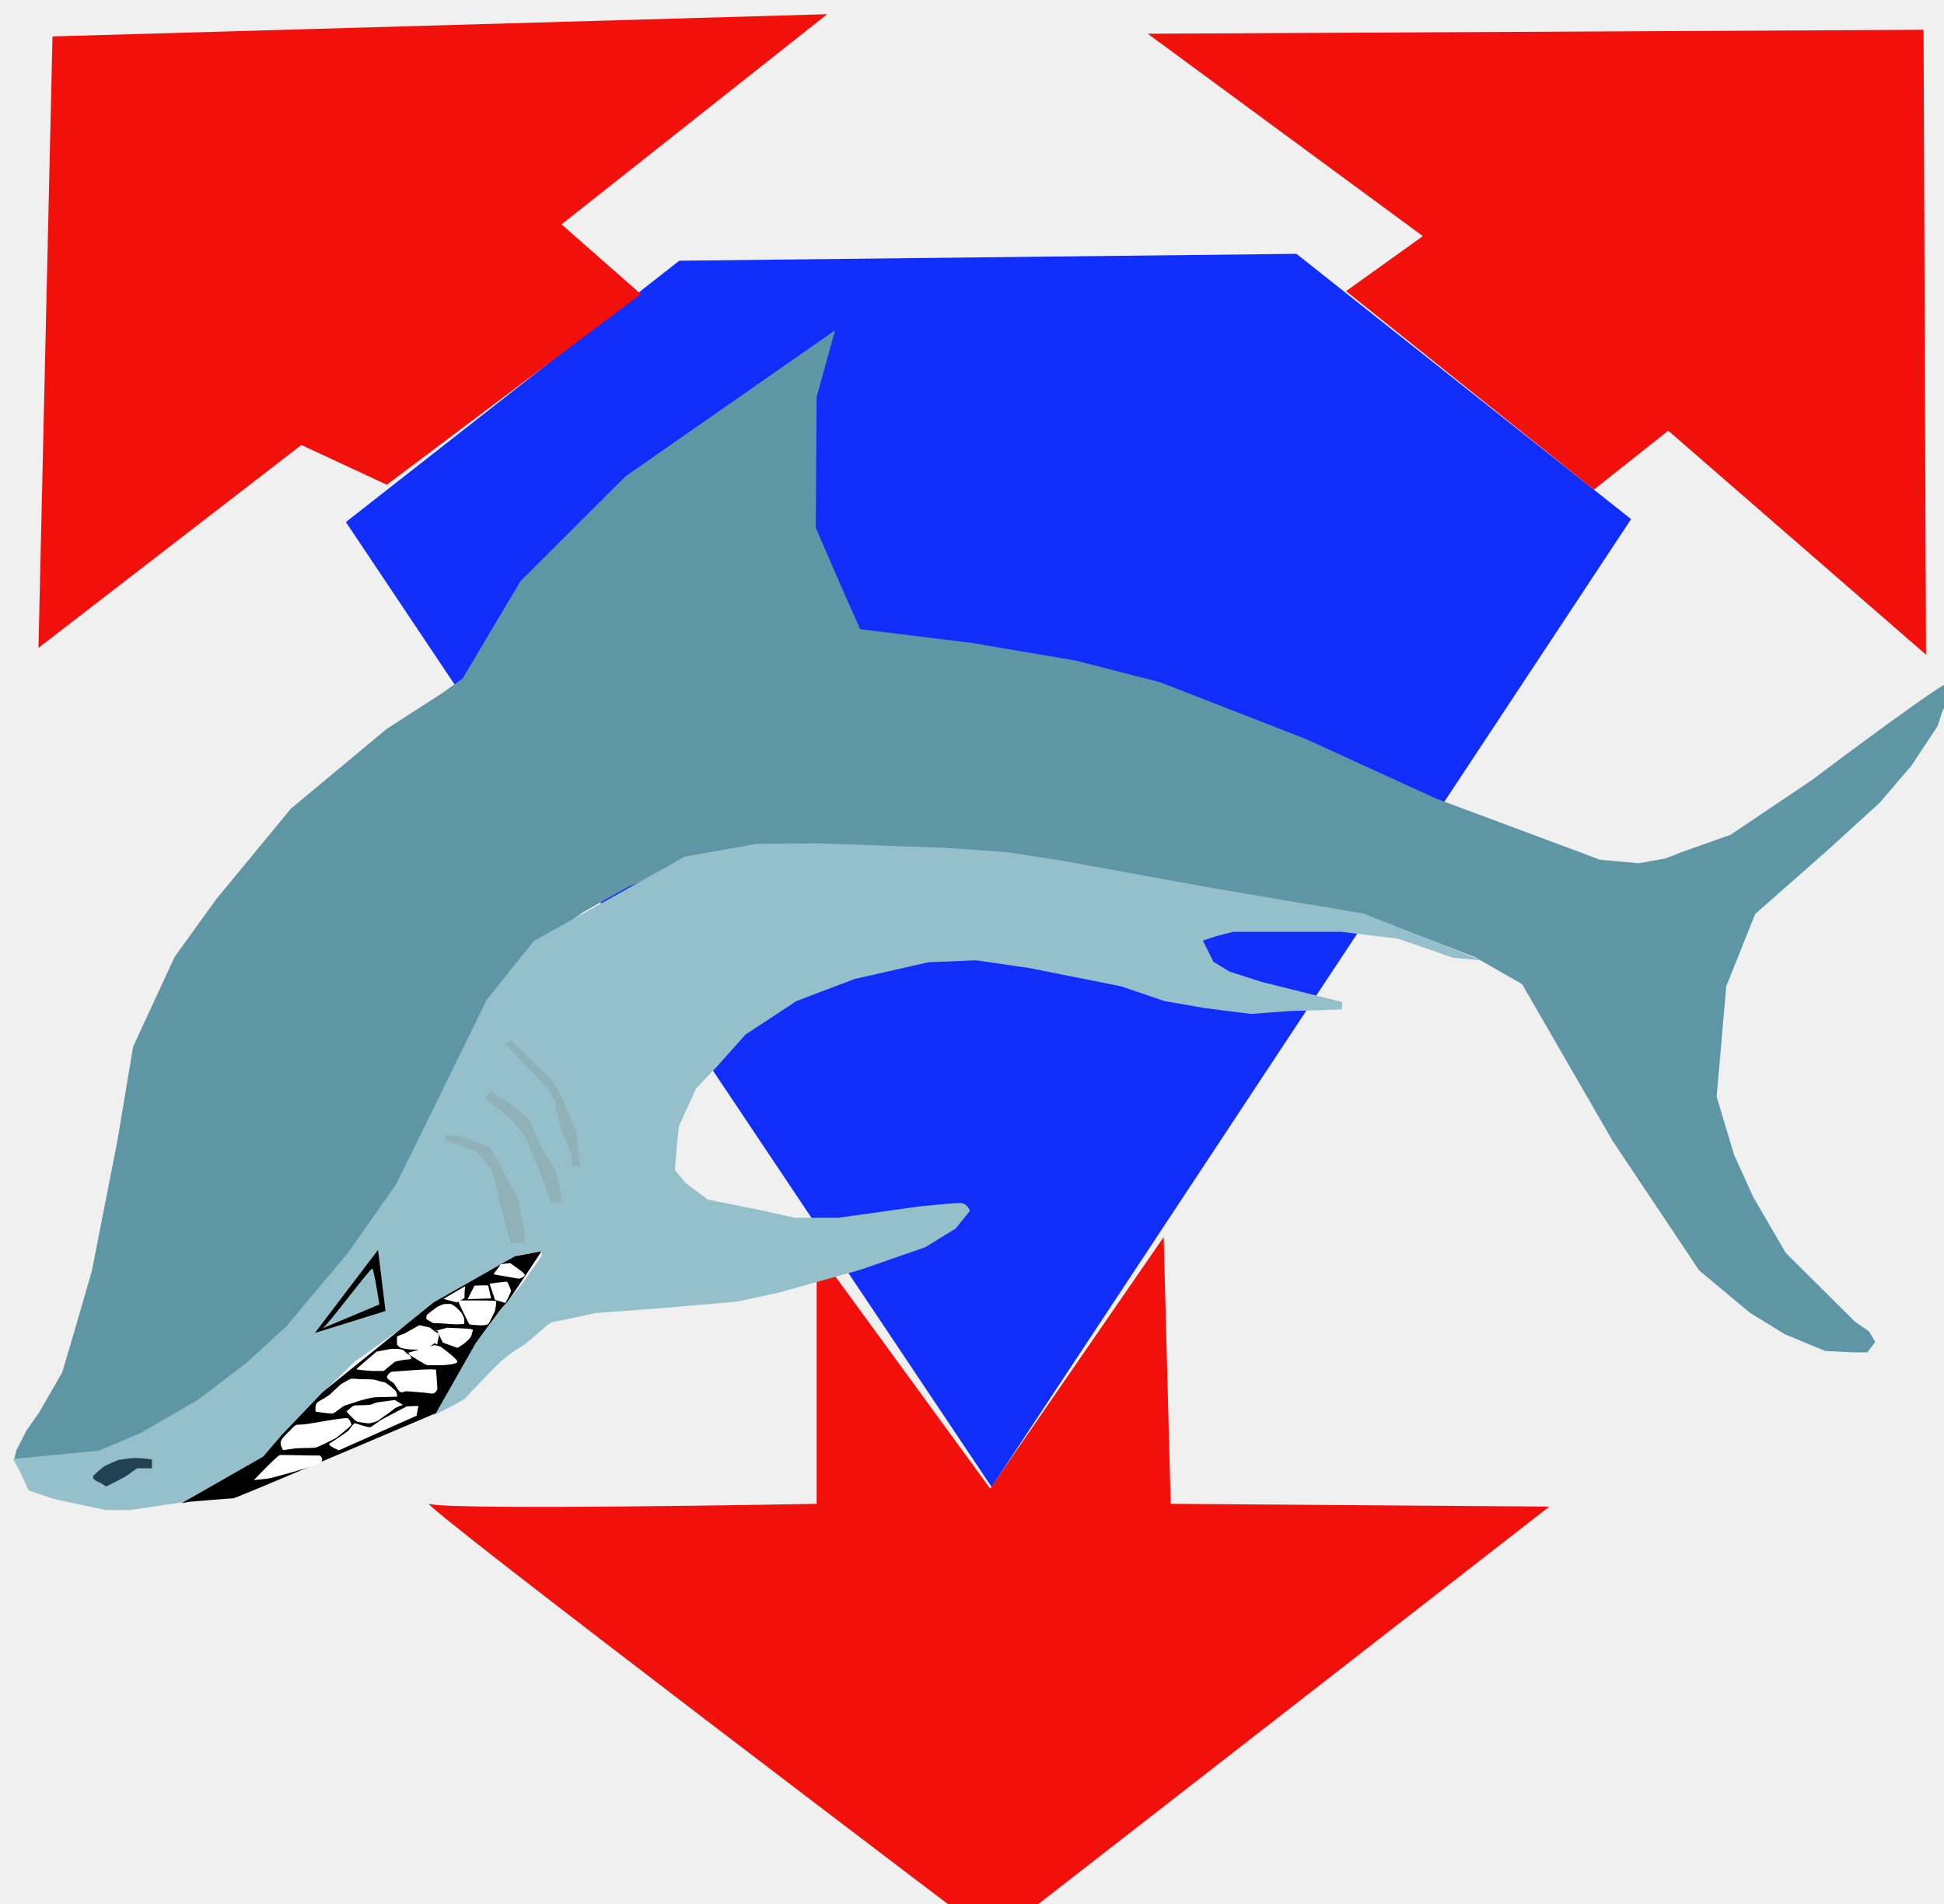
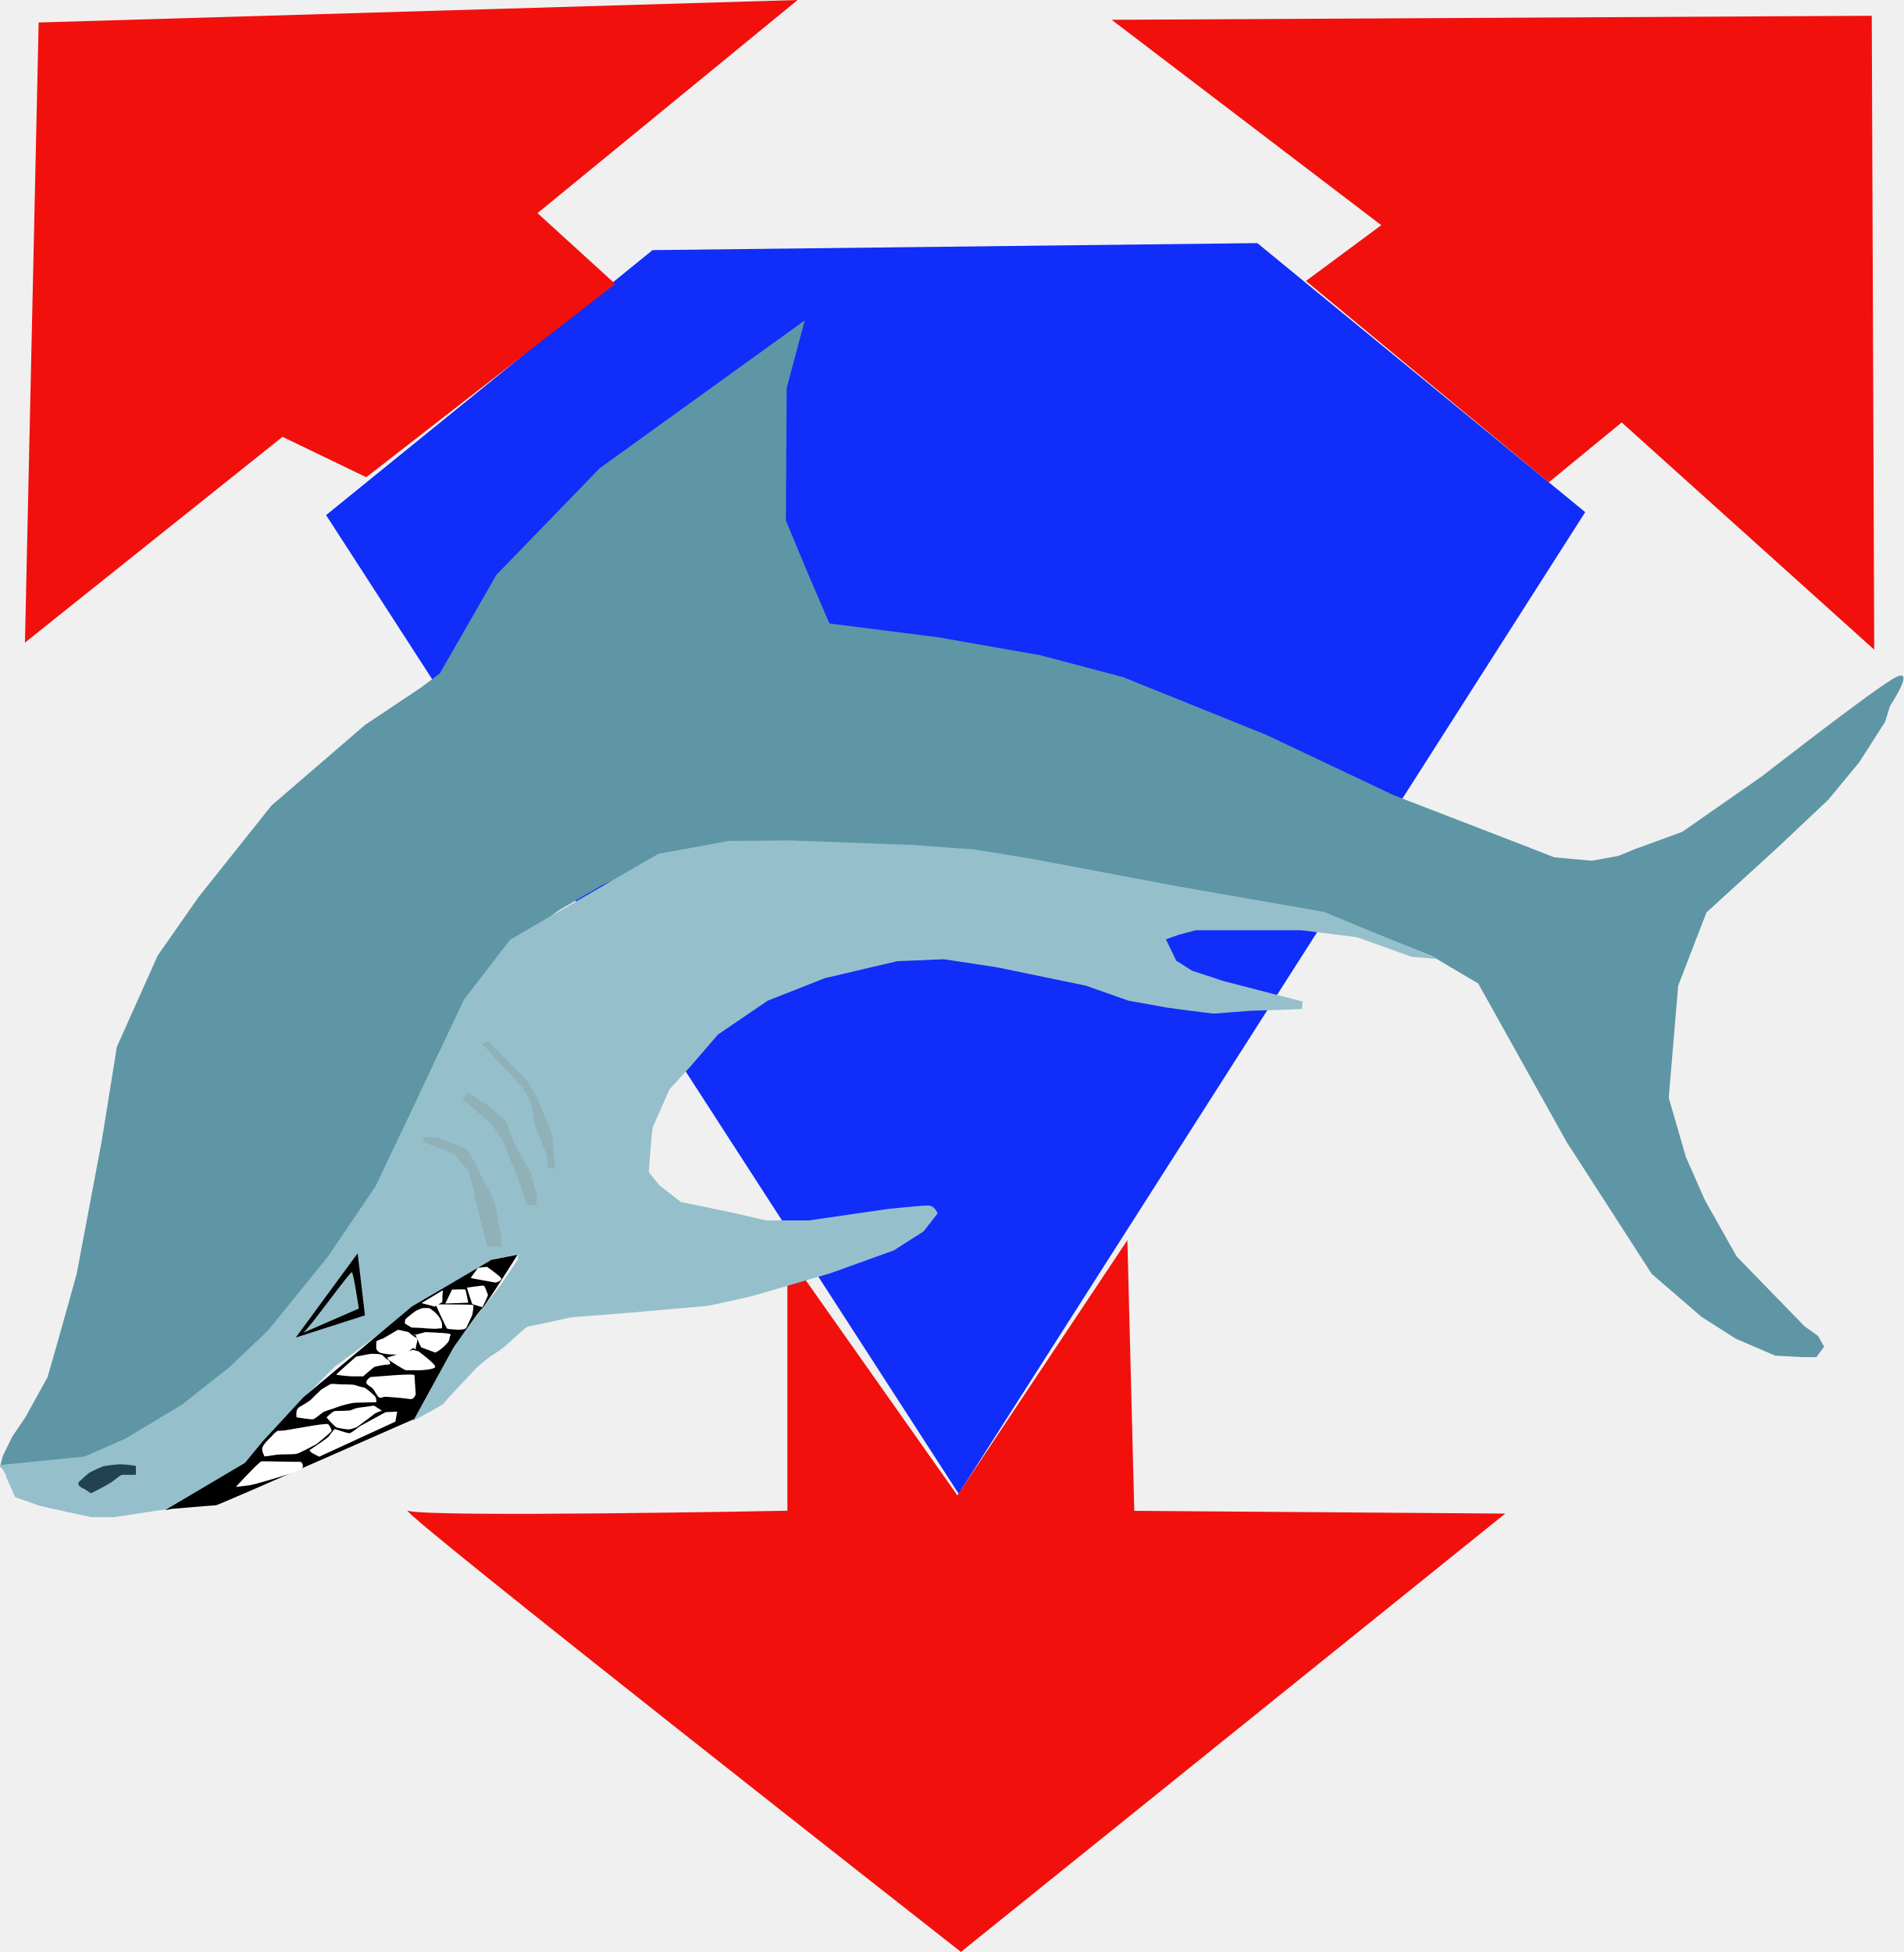
- <svg xmlns="http://www.w3.org/2000/svg" id="svg4444" width="231.98" height="227.16" viewBox="0 0 231.98 227.16" version="1.1" xml:space="preserve">
-   <defs id="defs4">
-     <style id="style2">
+ <svg xmlns="http://www.w3.org/2000/svg" id="svg4444" width="193.08" height="198" viewBox="0 0 193.08 198">
+   <defs>
+     <style>
      .cls-1 {
+         fill: #5e96a5;
+       }
+ 
+       .cls-1, .cls-2, .cls-3, .cls-4, .cls-5, .cls-6, .cls-7, .cls-8 {
        stroke-width: 0px;
+       }
+ 
+       .cls-3 {
+         fill: #f2100d;
+       }
+ 
+       .cls-4 {
+         fill: #fff;
+       }
+ 
+       .cls-5 {
+         fill: #102df9;
+       }
+ 
+       .cls-6 {
+         fill: #8fb1b7;
+       }
+ 
+       .cls-7 {
+         fill: #224254;
+       }
+ 
+       .cls-8 {
+         fill: #95c0cb;
      }
    </style>
  </defs>
-   <path style="display:inline;fill:#102df9;fill-opacity:1;stroke:none;stroke-width:0.659px;stroke-linecap:butt;stroke-linejoin:miter;stroke-opacity:1" d="M 81.058,31.116 41.276,62.31 118.326,177.473 194.638,61.959 154.707,30.295 Z" id="path3413" />
+   <path id="path3413" class="cls-5" d="m66.19,25.36l-33.12,26.89,64.15,99.27,63.54-99.57-33.25-27.29-61.32.71h0Z" />
  <g id="layer1">
-     <path style="fill:#f2100d;fill-opacity:1;stroke:none;stroke-width:0.659px;stroke-linecap:butt;stroke-linejoin:miter;stroke-opacity:1" d="m 136.961,4.025 32.832,24.158 -9.169,6.567 29.578,23.689 8.873,-7.036 30.761,26.738 -0.296,-74.586 z" id="path10732" />
-     <path style="fill:#f2100d;fill-opacity:1;stroke:none;stroke-width:0.659px;stroke-linecap:butt;stroke-linejoin:miter;stroke-opacity:1" d="M 46.156,57.854 76.474,35.103 67.009,26.776 98.707,1.695 6.263,4.349 4.59,77.323 35.962,53.109 Z" id="path13839" />
-     <path style="fill:#f2100d;fill-opacity:1;stroke:none;stroke-width:0.659px;stroke-linecap:butt;stroke-linejoin:miter;stroke-opacity:1" d="m 98.916,151.292 19.242,26.37 20.706,-30.019 0.837,31.843 45.176,0.332 -66.3,51.579 c 0,0 -69.646,-52.74 -67.346,-51.911 2.301,0.829 46.222,0 46.222,0 v -27.863 z" id="path18533" />
+     <path id="path10732" class="cls-3" d="m112.74,2.01l27.34,20.83-7.64,5.66,24.63,20.42,7.39-6.07,25.61,23.05-.25-64.3-77.09.41h0Z" />
+     <path id="path13839" class="cls-3" d="m37.14,48.41l25.25-19.61-7.88-7.18L80.89,0,3.92,2.28l-1.39,62.9,26.12-20.87s8.48,4.09,8.48,4.09Z" />
+     <path id="path18533" class="cls-3" d="m81.07,128.95l16.02,22.73,17.24-25.88.7,27.45,37.62.28-55.2,44.46s-57.99-45.46-56.08-44.75,38.48,0,38.48,0v-24.02l1.22-.28h0Z" />
  </g>
  <g id="layer2">
-     <path style="fill:#5e96a5;fill-opacity:1;stroke:none;stroke-width:0.659px;stroke-linecap:butt;stroke-linejoin:miter;stroke-opacity:1" d="m 2.381,175.011 c 0,0 1.183,0.293 2.588,0.235 1.405,-0.059 4.88,-1.055 4.88,-1.055 l 4.585,-1.642 11.092,-6.157 9.243,-8.033 3.254,-3.577 7.468,-9.734 3.623,-5.805 5.567,-12.91 3.451,-6.634 4.915,-6.219 6.588,-4.644 5.333,-2.985 8.157,-3.4 8.993,-1.327 8.366,-0.166 22.274,1.327 40.052,6.883 13.176,5.058 5.647,3.234 10.771,18.658 10.353,15.507 6.065,5.058 4.183,2.571 4.81,1.99 3.346,0.166 h 1.673 l 0.941,-1.244 -0.732,-1.244 -1.673,-1.161 -8.261,-8.21 -3.869,-6.634 -2.301,-5.058 -2.091,-6.966 1.15,-13.185 3.451,-8.624 8.575,-7.546 6.274,-5.722 3.765,-4.395 3.137,-4.727 0.627,-1.907 c 0,0 3.451,-4.976 0.314,-3.151 -3.137,1.824 -15.895,11.444 -15.895,11.444 l -9.725,6.551 -5.856,2.073 -1.882,0.746 -3.242,0.58 -4.601,-0.415 -3.765,-1.41 -15.791,-5.888 -15.495,-7.09 -17.451,-6.802 -10.056,-2.58 -12.423,-2.111 -13.31,-1.642 -2.584,-5.814 -2.719,-6.302 0.105,-15.59 2.196,-7.961 L 74.655,56.84 62.106,69.362 l -6.902,11.61 -2.353,1.7 -6.745,4.354 -11.399,9.495 -8.889,10.78 -4.967,6.883 -4.967,10.739 -1.83,10.988 -3.085,15.756 -2.248,7.753 -1.307,4.395 -2.719,4.727 -1.569,2.239 -1.15,2.28 -0.314,1.202 z" id="path22469" />
-     <path style="display:inline;fill:#95c0cb;fill-opacity:1;stroke:none;stroke-width:0.659px;stroke-linecap:butt;stroke-linejoin:miter;stroke-opacity:1" d="m 2.307,175.48 1.109,2.404 c 0,0 2.588,0.88 2.958,0.997 0.37,0.117 6.285,1.349 6.285,1.349 h 2.81 l 6.803,-0.997 5.028,-2.287 4.511,-3.225 6.063,-6.861 4.437,-4.339 9.317,-6.626 9.983,-6.04 3.032,-0.528 v 0.586 l -2.144,3.049 -7.542,9.382 -3.032,5.571 -0.148,0.997 c 0,0 3.697,-1.818 3.845,-2.111 0.148,-0.293 3.919,-4.105 3.919,-4.105 0,0 1.183,-1.114 2.514,-1.876 1.331,-0.762 3.328,-2.99 3.919,-3.049 0.592,-0.059 5.102,-1.055 5.102,-1.055 l 7.099,-0.528 9.687,-0.821 5.176,-1.114 9.613,-2.697 7.764,-2.697 3.623,-2.228 1.701,-2.111 c 0,0 -0.296,-0.938 -1.183,-0.938 -0.887,0 -4.88,0.41 -4.88,0.41 l -9.613,1.349 h -5.25 l -4.215,-0.938 -6.137,-1.231 -2.662,-1.994 -1.257,-1.525 c 0,0 0.37,-5.043 0.518,-5.336 0.148,-0.293 1.997,-4.398 1.997,-4.398 l 2.514,-2.639 3.401,-3.811 6.063,-3.987 6.951,-2.639 8.799,-1.994 5.694,-0.235 6.433,0.938 10.87,2.17 5.176,1.759 4.732,0.821 c 0,0 5.324,0.704 5.694,0.704 0.37,0 4.289,-0.352 5.028,-0.352 0.739,0 5.694,-0.176 5.694,-0.176 l 0.074,-0.88 -9.613,-2.404 -3.845,-1.231 -1.923,-1.173 -1.257,-2.521 1.553,-0.528 2.07,-0.528 h 12.866 l 6.803,0.821 6.581,2.287 3.328,0.293 -13.976,-5.571 -17.747,-2.99 -18.043,-3.284 -6.729,-1.055 -7.542,-0.528 -14.937,-0.528 -7.468,0.059 -8.578,1.525 -18.043,10.086 -5.62,7.036 -7.173,14.659 -3.623,7.33 -5.768,8.209 -7.321,8.737 -4.806,4.398 -5.694,4.339 -6.877,3.987 -4.954,2.111 -10.278,0.997 z" id="path24196" />
+     <path id="path22469" class="cls-1" d="m.68,149.4s.98.25,2.16.2c1.17-.05,4.06-.91,4.06-.91l3.81-1.41,9.23-5.31,7.69-6.92,2.71-3.09,6.22-8.39,3.01-5.01,4.64-11.13,2.87-5.72,4.09-5.36,5.49-4,4.44-2.58,6.79-2.93,7.49-1.15,6.97-.15,18.54,1.15,33.35,5.93,10.97,4.36,4.7,2.78,8.97,16.08,8.62,13.37,5.05,4.36,3.48,2.22,4,1.72,2.79.15h1.39l.78-1.07-.61-1.07-1.39-1-6.88-7.08-3.22-5.72-1.92-4.36-1.74-6.01.96-11.37,2.87-7.43,7.14-6.51,5.22-4.93,3.13-3.79,2.61-4.08.52-1.65s2.87-4.29.26-2.72c-2.61,1.57-13.24,9.86-13.24,9.86l-8.1,5.65-4.88,1.78-1.57.65-2.7.5-3.83-.35-3.13-1.22-13.15-5.08-12.9-6.11-14.53-5.86-8.38-2.22-10.34-1.82-11.08-1.41-2.15-5.01-2.26-5.43.08-13.44,1.83-6.86-20.81,15.01-10.45,10.79-5.75,10.01-1.96,1.47-5.62,3.75-9.49,8.18-7.4,9.29-4.14,5.93-4.14,9.26-1.52,9.47-2.56,13.59-1.87,6.68-1.09,3.79-2.26,4.08-1.31,1.93-.96,1.97-.26,1.03.6.65h0Z" />
+     <path id="path24196" class="cls-8" d="m.62,149.8l.92,2.07s2.16.76,2.46.86,5.24,1.16,5.24,1.16h2.34l5.66-.86,4.19-1.97,3.76-2.78,5.05-5.91,3.7-3.74,7.76-5.72,8.31-5.21,2.52-.46v.51l-1.78,2.63-6.28,8.09-2.52,4.8-.12.86s3.08-1.57,3.21-1.82c.12-.25,3.26-3.53,3.26-3.53,0,0,.98-.96,2.09-1.62,1.11-.66,2.77-2.58,3.26-2.63.49-.05,4.25-.91,4.25-.91l5.91-.46,8.07-.71,4.31-.96,8-2.33,6.46-2.33,3.01-1.92,1.42-1.82s-.25-.81-.98-.81-4.06.35-4.06.35l-8,1.16h-4.37l-3.51-.81-5.11-1.06-2.21-1.72-1.05-1.31s.31-4.34.43-4.6c.12-.25,1.67-3.79,1.67-3.79l2.09-2.28,2.83-3.28,5.05-3.44,5.79-2.28,7.33-1.72,4.74-.2,5.35.81,9.05,1.87,4.31,1.52,3.94.71s4.43.6,4.74.6,3.57-.3,4.19-.3,4.74-.16,4.74-.16l.06-.76-8-2.07-3.21-1.06-1.6-1.01-1.05-2.17,1.29-.46,1.72-.46h10.72l5.66.71,5.48,1.97,2.77.25-11.64-4.8-14.78-2.58-15.02-2.83-5.6-.91-6.28-.46-12.44-.46-6.22.05-7.14,1.31-15.02,8.7-4.68,6.07-5.97,12.64-3.01,6.32-4.8,7.08-6.09,7.53-4,3.79-4.74,3.74-5.73,3.44-4.12,1.82-8.56.86.62,1.16h0Z" />
  </g>
  <g id="layer3">
-     <path style="display:inline;fill:#000000;stroke:none;stroke-width:0.659px;stroke-linecap:butt;stroke-linejoin:miter;stroke-opacity:1" d="m 22.629,179.238 c 0,0 4.915,-0.415 5.229,-0.415 0.314,0 24.157,-10.158 24.157,-10.158 l 4.758,-8.375 c 0,0 3.085,-4.271 3.503,-4.602 0.418,-0.332 4.34,-6.344 4.34,-6.344 l -3.137,0.58 -9.725,5.515 -13.229,10.697 -4.915,5.141 -2.196,2.571 -9.725,5.556 z" id="path27511" />
-     <path style="fill:#000000;stroke:none;stroke-width:0.659px;stroke-linecap:butt;stroke-linejoin:miter;stroke-opacity:1" d="m 37.583,159.087 7.529,-9.91 0.889,7.297 z" id="path31198" />
+     <path id="path27511" class="cls-2" d="m17.54,153.04s4.09-.35,4.35-.35,20.12-8.76,20.12-8.76l3.96-7.22s2.56-3.68,2.91-3.97,3.61-5.47,3.61-5.47l-2.61.5-8.1,4.75-11.02,9.22-4.09,4.43-1.83,2.22-8.1,4.79.78-.15h0Z" />
+     <path id="path31198" class="cls-2" d="m30,135.67l6.27-8.54.74,6.29s-7.01,2.25-7.01,2.25Z" />
  </g>
  <g id="layer4">
-     <path style="fill:#ffffff;stroke:none;stroke-width:0.659px;stroke-linecap:butt;stroke-linejoin:miter;stroke-opacity:1" d="m 37.662,168.479 c 0,0 1.778,0.29 2.039,0.228 0.261,-0.062 1.124,-0.809 1.359,-0.912 0.235,-0.104 1.124,-0.352 1.569,-0.518 0.444,-0.166 1.778,-0.518 2.301,-0.518 0.523,0 2.457,-0.062 2.457,-0.062 0,0 0.026,-0.498 -0.209,-0.726 -0.235,-0.228 -1.046,-0.954 -1.333,-0.995 -0.288,-0.041 -1.02,-0.27 -1.176,-0.311 -0.157,-0.041 -1.647,-0.062 -1.778,-0.062 -0.131,0 -0.967,-0.124 -1.15,0 -0.183,0.124 -1.098,0.601 -1.15,0.684 -0.052,0.083 -0.81,0.726 -1.072,1.016 -0.261,0.29 -1.438,0.933 -1.438,0.933 0,0 -0.366,0.187 -0.418,0.56 -0.052,0.373 0,0.684 0,0.684 z" id="path27514" />
-     <path style="fill:#ffffff;stroke:none;stroke-width:0.659px;stroke-linecap:butt;stroke-linejoin:miter;stroke-opacity:1" d="m 42.524,163.441 c 0.026,-0.104 2.405,-2.115 2.405,-2.115 0,0 1.647,-0.332 1.778,-0.332 0.131,0 1.255,-0.062 1.49,0.207 0.235,0.27 0.497,0.435 0.627,0.498 0.131,0.062 0.471,0.539 0.052,0.539 -0.418,0 -1.621,0.207 -1.778,0.311 -0.157,0.104 -1.307,1.078 -1.307,1.078 0,0 -0.837,0 -1.281,0 -0.444,0 -1.333,-0.104 -1.333,-0.104 z" id="path27516" />
-     <path style="fill:#ffffff;stroke:none;stroke-width:0.659px;stroke-linecap:butt;stroke-linejoin:miter;stroke-opacity:1" d="m 50.038,158.167 c -0.148,0.073 -1.83,1.026 -1.83,1.026 0,0 -0.832,0.235 -0.832,0.381 0,0.147 -0.018,0.821 0.018,0.909 0.037,0.088 0.203,0.249 0.333,0.337 0.129,0.088 0.943,0.264 1.553,0.249 0.61,-0.015 1.276,0.117 1.571,-0.029 0.296,-0.147 0.906,-0.718 1.054,-0.718 0.148,0 0.296,0.337 0.296,0 0,-0.337 0.388,-1.099 0,-1.246 -0.388,-0.147 -0.887,-0.63 -0.887,-0.63 z" id="path27518" />
-     <path style="fill:#ffffff;stroke:none;stroke-width:0.659px;stroke-linecap:butt;stroke-linejoin:miter;stroke-opacity:1" d="m 50.87,157.434 0.813,0.484 c 0,0 1.405,0.044 1.775,0.088 0.37,0.044 1.239,0.073 1.386,0.044 0.148,-0.029 0.555,-0.029 0.555,-0.029 0,0 0.018,-0.498 0,-0.616 -0.018,-0.117 -0.222,-0.557 -0.351,-0.733 -0.129,-0.176 -0.573,-0.616 -0.647,-0.66 -0.074,-0.044 -0.481,-0.381 -0.629,-0.381 -0.148,0 -0.555,0 -0.702,0 -0.148,0 -0.813,0.293 -0.961,0.396 -0.148,0.103 -1.128,0.836 -1.183,0.938 -0.055,0.103 -0.055,0.469 -0.055,0.469 z" id="path27520" />
-     <path style="fill:#ffffff;stroke:none;stroke-width:0.659px;stroke-linecap:butt;stroke-linejoin:miter;stroke-opacity:1" d="m 54.752,155.47 c 0.018,0.103 1.183,2.551 1.276,2.595 0.092,0.044 1.054,0.117 1.276,0.117 0.222,0 0.906,0.015 1.054,-0.264 0.148,-0.279 0.647,-1.334 0.702,-1.437 0.055,-0.103 0.166,-1.026 0.166,-1.099 0,-0.073 0.074,-0.117 -0.499,-0.147 -0.573,-0.029 -4.067,-0.029 -4.067,-0.029 z" id="path27522" />
-     <path style="fill:#ffffff;stroke:none;stroke-width:0.659px;stroke-linecap:butt;stroke-linejoin:miter;stroke-opacity:1" d="m 55.51,153.696 c -0.092,0.176 -0.074,1.217 -0.074,1.217 l -0.906,0.542 -0.887,-0.235 -0.739,-0.191 2.588,-1.51 z" id="path27524" />
-     <path style="fill:#ffffff;stroke:none;stroke-width:0.659px;stroke-linecap:butt;stroke-linejoin:miter;stroke-opacity:1" d="m 55.806,155.059 0.813,-1.613 c 0,0 1.59,-0.073 1.627,-0.015 0.037,0.059 0.351,1.539 0.351,1.539 z" id="path27526" />
-     <path style="fill:#ffffff;stroke:none;stroke-width:0.659px;stroke-linecap:butt;stroke-linejoin:miter;stroke-opacity:1" d="m 58.431,153.212 c 0,0.088 0.647,1.935 0.647,1.935 l 1.239,0.366 c 0,0 0.721,-1.363 0.666,-1.466 -0.055,-0.103 -0.351,-1.041 -0.518,-1.07 -0.166,-0.029 -2.033,0.235 -2.033,0.235 z" id="path27528" />
-     <path style="fill:#ffffff;stroke:none;stroke-width:0.659px;stroke-linecap:butt;stroke-linejoin:miter;stroke-opacity:1" d="m 58.942,152.101 2.98,0.518 c 0,0 0.993,-0.228 0.601,-0.622 -0.392,-0.394 -1.647,-1.244 -1.647,-1.244 l -1.098,0.124 -0.837,1.119 v 0.041 z" id="path27530" />
-     <path style="fill:#ffffff;stroke:none;stroke-width:0.659px;stroke-linecap:butt;stroke-linejoin:miter;stroke-opacity:1" d="m 46.681,163.731 c 0.68,-0.041 5.333,-0.477 5.359,-0.207 0.026,0.269 0.157,2.239 0.157,2.239 0,0 -0.209,0.663 -0.732,0.56 -0.523,-0.104 -2.771,-0.27 -3.006,-0.27 -0.235,0 -0.549,0.27 -0.81,0 -0.261,-0.27 -0.523,-0.809 -0.68,-0.974 -0.157,-0.166 -0.889,-0.477 -0.784,-0.788 0.105,-0.311 0.497,-0.56 0.497,-0.56 z" id="path27532" />
-     <path style="fill:#ffffff;stroke:none;stroke-width:0.659px;stroke-linecap:butt;stroke-linejoin:miter;stroke-opacity:1" d="m 36.359,169.997 c 0.629,-0.059 4.954,-0.909 5.176,-0.704 0.222,0.205 0.407,0.645 0.407,0.762 0,0.117 -1.812,1.554 -1.812,1.554 0,0 -2.107,1.114 -2.514,1.173 -0.407,0.059 -1.96,0.029 -2.366,0.088 -0.407,0.059 -1.479,0.205 -1.479,0.205 0,0 -0.259,-0.498 -0.259,-0.645 0,-0.147 -0.148,-0.264 0.185,-0.733 0.333,-0.469 0.924,-0.938 1.072,-1.143 0.148,-0.205 0.592,-0.498 0.592,-0.498 z" id="path27534" />
-     <path style="fill:#ffffff;stroke:none;stroke-width:0.659px;stroke-linecap:butt;stroke-linejoin:miter;stroke-opacity:1" d="m 41.35,168.473 c 0,0 0.702,-0.704 0.998,-0.733 0.296,-0.029 1.738,0 1.997,-0.117 0.259,-0.117 0.518,-0.235 0.998,-0.293 0.481,-0.059 1.775,-0.235 1.775,-0.235 l 0.961,0.586 c 0,0 -0.776,0.235 -1.035,0.469 -0.259,0.235 -2.033,1.466 -2.033,1.466 0,0 -0.702,0.264 -0.998,0.264 -0.296,0 -1.146,-0.147 -1.405,-0.205 -0.259,-0.059 -1.257,-1.202 -1.257,-1.202 z" id="path27536" />
-     <path style="fill:#ffffff;stroke:none;stroke-width:0.659px;stroke-linecap:butt;stroke-linejoin:miter;stroke-opacity:1" d="m 30.295,176.653 c 0,0 2.81,-2.961 3.106,-2.99 0.296,-0.029 4.585,0.088 4.732,0.059 0.148,-0.029 0.666,0.645 -0.111,0.997 -0.776,0.352 -5.546,1.7 -6.1,1.759 -0.555,0.059 -1.627,0.176 -1.627,0.176 z" id="path27538" />
-     <path style="fill:#ffffff;stroke:none;stroke-width:0.659px;stroke-linecap:butt;stroke-linejoin:miter;stroke-opacity:1" d="m 39.39,172.519 c 0,0.117 1.035,0.586 1.035,0.586 l 9.28,-4.134 0.222,-1.173 -1.405,0.059 -3.106,1.642 c 0,0 -1.072,0.821 -1.294,0.85 -0.222,0.029 -1.812,-0.498 -1.812,-0.498 0,0 -0.592,0.645 -0.666,0.821 -0.074,0.176 -2.403,1.671 -2.403,1.671 z" id="path27540" />
-     <path style="fill:#ffffff;stroke:none;stroke-width:0.659px;stroke-linecap:butt;stroke-linejoin:miter;stroke-opacity:1" d="m 48.929,161.741 c 0,0 1.882,1.202 2.091,1.202 0.209,0 1.359,0 1.621,0 0.261,0 1.882,-0.083 1.935,-0.415 0.052,-0.332 -2.039,-1.824 -2.039,-1.824 l -0.68,-0.166 -3.137,0.912 z" id="path27542" />
-     <path style="fill:#ffffff;stroke:none;stroke-width:0.659px;stroke-linecap:butt;stroke-linejoin:miter;stroke-opacity:1" d="m 52.171,158.714 c 0,0.207 0.68,1.534 0.68,1.534 l 1.725,0.622 c 0,0 0.575,-0.29 0.993,-0.663 0.418,-0.373 0.732,-0.705 0.732,-0.995 0,-0.29 0.366,-0.498 -0.105,-0.58 -0.471,-0.083 -2.824,-0.166 -2.824,-0.166 l -1.569,0.415 z" id="path27544" />
-     <path style="fill:#224254;fill-opacity:1;stroke:none;stroke-width:0.659px;stroke-linecap:butt;stroke-linejoin:miter;stroke-opacity:1" d="m 11.92,176.946 c 0,0 -1.257,-0.41 -0.666,-0.938 0.592,-0.528 0.813,-0.704 1.109,-0.938 0.296,-0.235 1.775,-0.821 1.775,-0.821 0,0 1.405,-0.235 2.144,-0.235 0.739,0 1.849,0.176 1.849,0.176 v 1.055 h -1.701 c 0,0 -0.296,0.117 -0.961,0.645 -0.666,0.528 -2.81,1.525 -2.81,1.525 z" id="path28574" />
-     <path style="fill:#95c0cb;fill-opacity:1;stroke:none;stroke-width:0.659px;stroke-linecap:butt;stroke-linejoin:miter;stroke-opacity:1" d="m 38.472,158.548 c 0.627,-0.332 5.752,-7.297 5.961,-7.132 0.209,0.166 0.837,4.271 0.837,4.271 z" id="path31201" />
-     <path style="fill:#8fb1b7;fill-opacity:1;stroke:none;stroke-width:0.659px;stroke-linecap:butt;stroke-linejoin:miter;stroke-opacity:1" d="m 53.255,136.134 3.623,1.349 1.775,2.052 c 0,0 0.813,2.756 0.813,3.166 0,0.41 1.479,5.629 1.479,5.629 l 1.701,0.059 v -0.938 c 0,0 -0.739,-4.046 -0.813,-4.281 -0.074,-0.235 -2.07,-3.753 -2.07,-3.987 0,-0.235 -1.405,-2.287 -1.405,-2.287 l -3.623,-1.349 -1.701,-0.059 z" id="path31203" />
-     <path style="fill:#8fb1b7;fill-opacity:1;stroke:none;stroke-width:0.659px;stroke-linecap:butt;stroke-linejoin:miter;stroke-opacity:1" d="m 57.913,131.033 3.401,2.873 c 0,0 1.479,1.935 1.553,2.17 0.074,0.235 2.07,5.043 2.07,5.043 l 0.813,2.404 h 1.183 v -1.231 l -0.665,-2.58 -1.997,-3.342 -1.035,-2.697 -2.292,-1.935 -2.366,-1.466 z" id="path31205" />
-     <path style="fill:#8fb1b7;fill-opacity:1;stroke:none;stroke-width:0.659px;stroke-linecap:butt;stroke-linejoin:miter;stroke-opacity:1" d="m 61.019,124.231 4.732,4.632 1.183,1.876 1.849,4.398 0.444,4.105 -0.961,-0.059 -0.074,-1.466 -1.405,-3.401 -0.592,-2.99 -1.035,-1.7 -2.662,-2.697 -1.627,-1.759 -0.665,-0.528 z" id="path31207" />
+     <path id="path27514" class="cls-4" d="m30.06,143.76s1.48.25,1.7.2c.22-.05.93-.7,1.13-.78s.93-.3,1.31-.45c.37-.15,1.48-.45,1.92-.45s2.05-.05,2.05-.05c0,0,.02-.43-.17-.63-.2-.2-.87-.82-1.11-.86-.24-.03-.85-.23-.98-.27s-1.37-.05-1.48-.05-.81-.1-.96,0-.92.52-.96.59c-.04.07-.67.63-.89.88-.22.25-1.2.8-1.2.8,0,0-.31.16-.35.48s0,.59,0,.59h0Z" />
+     <path id="path27516" class="cls-4" d="m34.11,139.43c.02-.09,2.01-1.82,2.01-1.82,0,0,1.37-.28,1.48-.28s1.04-.05,1.24.18.42.38.52.43.39.47.04.47-1.35.18-1.48.27c-.13.09-1.09.93-1.09.93h-1.07c-.37,0-1.11-.09-1.11-.09l-.54-.07v-.02Z" />
+     <path id="path27518" class="cls-4" d="m40.37,134.88c-.12.06-1.52.89-1.52.89,0,0-.69.2-.69.33s-.02.71.02.78.17.22.27.29.78.22,1.29.22,1.07.1,1.31-.03c.25-.13.76-.62.87-.62s.25.29.25,0,.32-.95,0-1.08-.74-.54-.74-.54l-1.07-.24h0Z" />
+     <path id="path27520" class="cls-4" d="m41.06,134.25l.67.41s1.17.03,1.47.08c.31.03,1.03.06,1.16.03.12-.03.46-.03.46-.03,0,0,.02-.43,0-.53s-.18-.48-.29-.63c-.11-.16-.47-.53-.54-.57-.06-.03-.4-.33-.52-.33h-.58c-.12,0-.67.25-.8.34-.12.09-.94.72-.98.81-.05.09-.05.41-.05.41h0Z" />
+     <path id="path27522" class="cls-4" d="m44.29,132.55c.02.09.98,2.2,1.07,2.23.07.03.87.1,1.07.1s.76,0,.87-.22c.12-.24.54-1.15.58-1.24.05-.09.14-.89.14-.95s.06-.1-.42-.13-3.39-.03-3.39-.03l.07.22h0Z" />
+     <path id="path27524" class="cls-4" d="m44.92,131.02c-.07.16-.06,1.05-.06,1.05l-.76.47-.74-.2-.62-.16,2.16-1.3.02.16h0Z" />
+     <path id="path27526" class="cls-4" d="m45.17,132.2l.67-1.39s1.32-.06,1.36,0c.03.05.29,1.33.29,1.33l-2.32.08h0Z" />
+     <path id="path27528" class="cls-4" d="m47.35,130.61c0,.08.54,1.67.54,1.67l1.03.32s.6-1.17.56-1.27c-.05-.09-.29-.9-.43-.92-.14-.03-1.69.2-1.69.2h0Z" />
+     <path id="path27530" class="cls-4" d="m47.78,129.65l2.48.45s.82-.2.5-.53c-.32-.34-1.37-1.07-1.37-1.07l-.92.1-.7.97v.09h0Z" />
+     <path id="path27532" class="cls-4" d="m37.57,139.68c.57-.03,4.44-.41,4.46-.18.02.23.13,1.93.13,1.93,0,0-.17.57-.61.48s-2.31-.23-2.51-.23-.46.23-.67,0c-.22-.23-.43-.7-.57-.84-.13-.15-.74-.41-.65-.68.08-.27.42-.48.42-.48h0Z" />
+     <path id="path27534" class="cls-4" d="m28.98,145.07c.52-.05,4.12-.78,4.31-.6.18.18.34.55.34.66s-1.51,1.34-1.51,1.34c0,0-1.76.96-2.09,1.01-.34.05-1.63.03-1.97.08s-1.23.18-1.23.18c0,0-.22-.43-.22-.56s-.12-.22.15-.63c.27-.41.77-.81.89-.98.12-.18.49-.43.49-.43l.83-.05h0Z" />
+     <path id="path27536" class="cls-4" d="m33.13,143.76s.58-.6.83-.63,1.45,0,1.67-.1.43-.2.83-.25,1.47-.2,1.47-.2l.8.51s-.65.2-.87.41c-.22.2-1.69,1.27-1.69,1.27,0,0-.58.22-.83.22s-.96-.13-1.17-.18c-.22-.05-1.05-1.03-1.05-1.03h0Z" />
+     <path id="path27538" class="cls-4" d="m23.93,150.81s2.34-2.55,2.59-2.58c.25-.03,3.81.08,3.94.05s.56.55-.09.86c-.65.3-4.62,1.47-5.08,1.52-.46.05-1.36.16-1.36.16h0Z" />
+     <path id="path27540" class="cls-4" d="m31.5,147.25c0,.1.87.51.87.51l7.73-3.56.18-1.01-1.17.05-2.59,1.41s-.89.71-1.07.73-1.51-.43-1.51-.43c0,0-.49.56-.56.71-.06.16-2,1.44-2,1.44l.12.16h0Z" />
+     <path id="path27542" class="cls-4" d="m39.44,137.96s1.57,1.03,1.74,1.03h1.35c.22,0,1.57-.07,1.61-.35s-1.7-1.57-1.7-1.57l-.57-.15-2.61.78.17.25h0Z" />
+     <path id="path27544" class="cls-4" d="m42.14,135.35c0,.18.57,1.32.57,1.32l1.44.53s.48-.25.82-.57c.35-.32.61-.6.61-.86s.31-.43-.08-.5c-.39-.07-2.35-.15-2.35-.15l-1.31.35.31-.15v.02Z" />
+     <path id="path28574" class="cls-7" d="m8.63,151.06s-1.05-.35-.56-.81.67-.6.92-.81c.25-.2,1.47-.71,1.47-.71,0,0,1.17-.2,1.78-.2s1.54.16,1.54.16v.91h-1.42s-.25.1-.8.56c-.56.46-2.34,1.31-2.34,1.31l-.62-.41h0Z" />
+     <path id="path31201" class="cls-8" d="m30.73,135.2c.52-.28,4.79-6.29,4.96-6.15s.7,3.68.7,3.68l-5.66,2.47Z" />
+     <path id="path31203" class="cls-6" d="m43.05,115.89l3.01,1.16,1.47,1.77s.67,2.38.67,2.73,1.23,4.85,1.23,4.85l1.42.05v-.81s-.62-3.49-.67-3.69-1.72-3.23-1.72-3.44-1.17-1.97-1.17-1.97l-3.01-1.16-1.42-.05.18.55h0Z" />
+     <path id="path31205" class="cls-6" d="m46.93,111.49l2.83,2.47s1.23,1.67,1.29,1.87,1.72,4.34,1.72,4.34l.67,2.07h.98v-1.06l-.56-2.22-1.67-2.88-.87-2.33-1.91-1.67-1.97-1.27-.56.66.02.02Z" />
+     <path id="path31207" class="cls-6" d="m49.51,105.63l3.94,3.99.98,1.62,1.54,3.79.37,3.53-.8-.05-.06-1.27-1.17-2.93-.49-2.58-.87-1.47-2.21-2.33-1.36-1.52-.56-.46.67-.35h0Z" />
  </g>
</svg>
